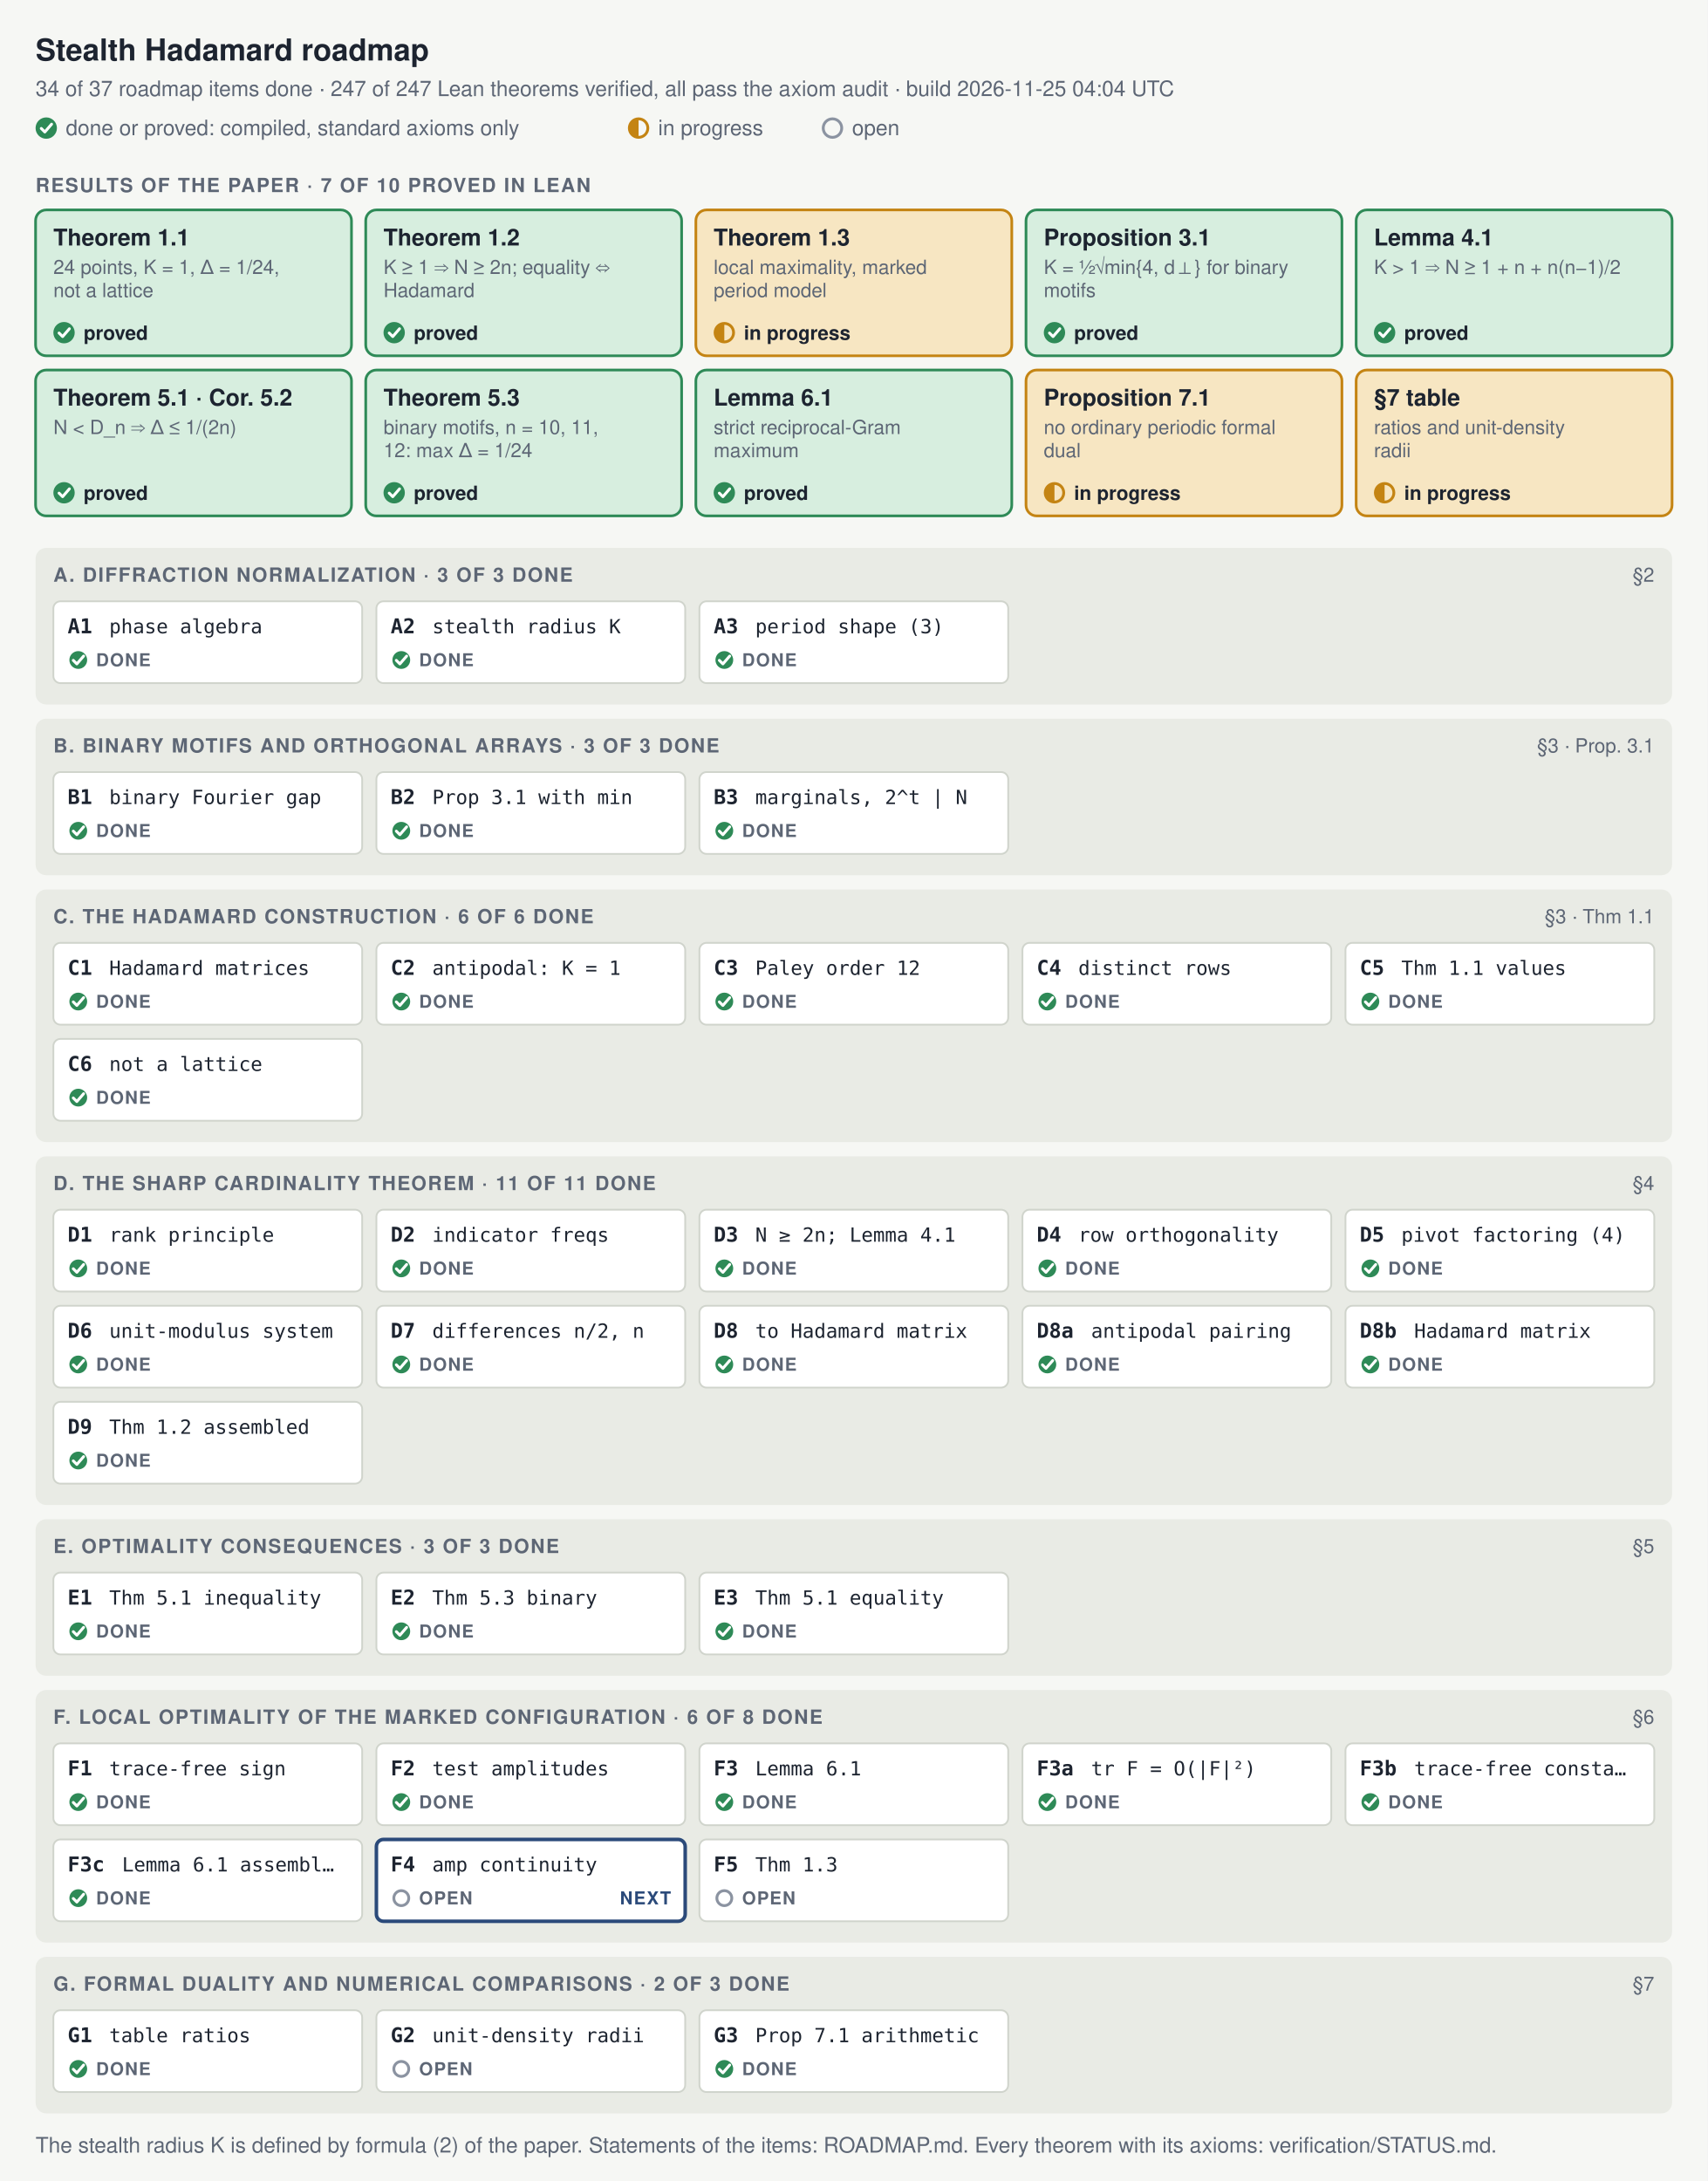
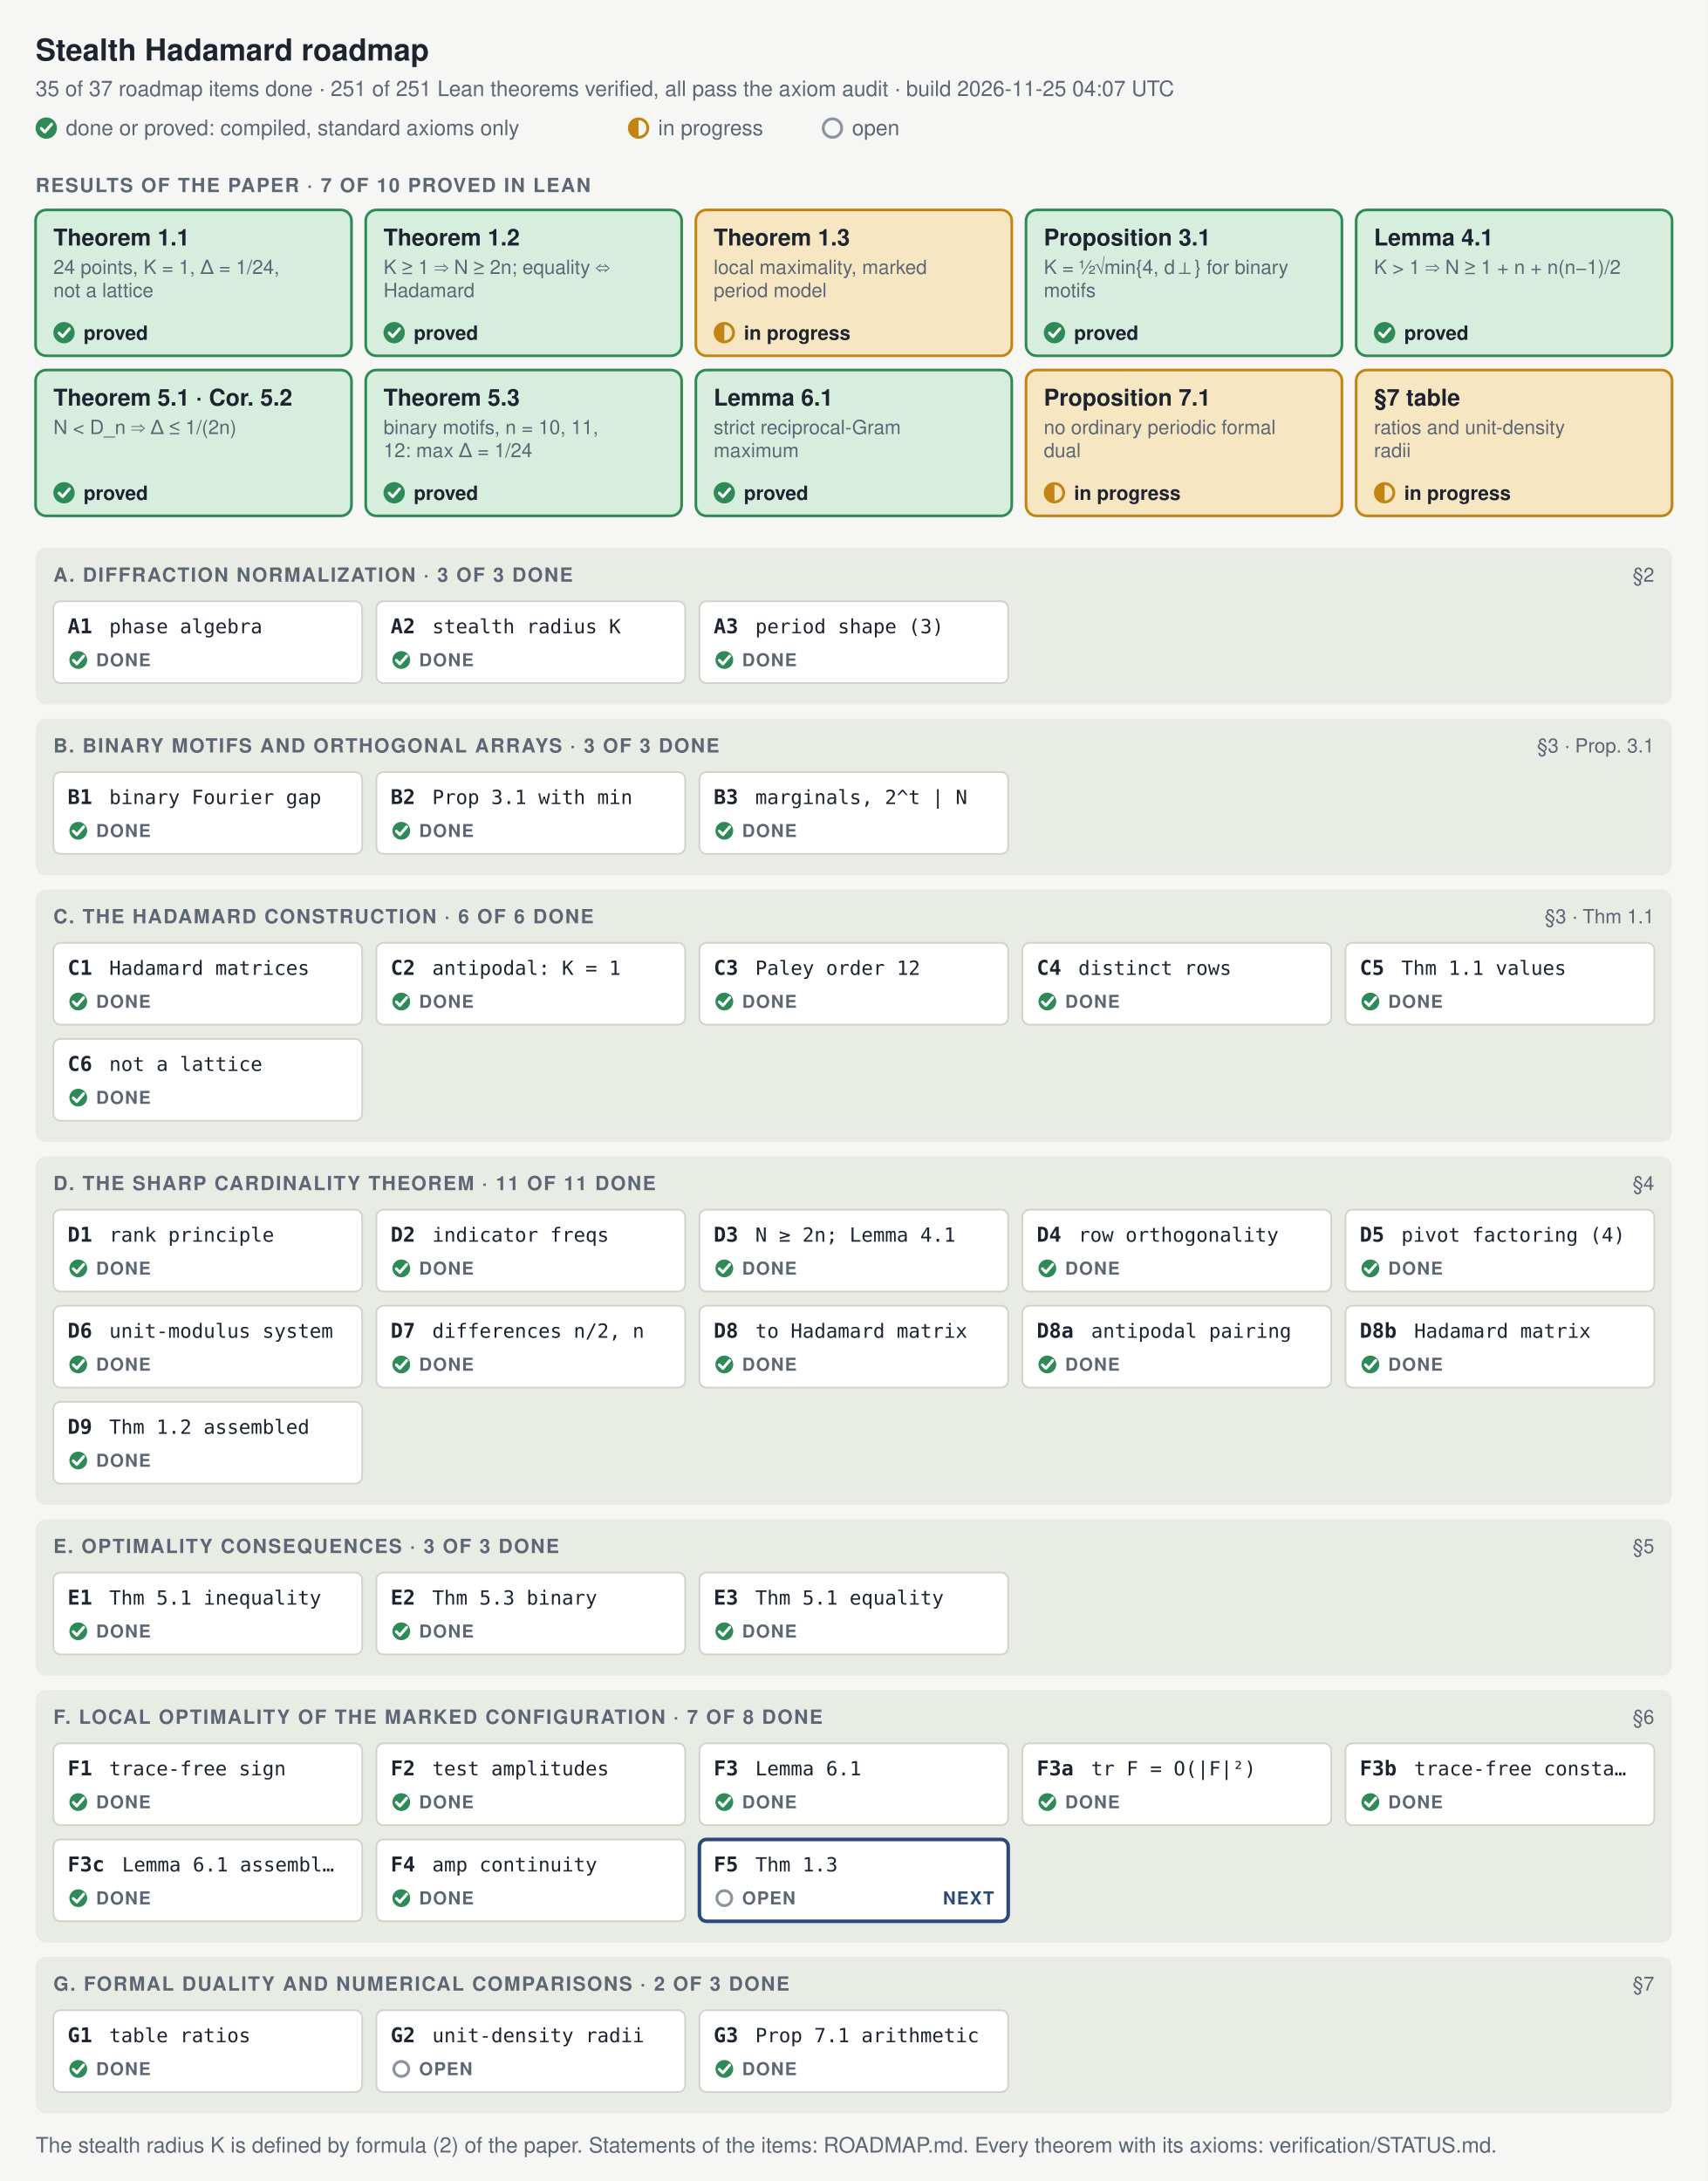
<svg xmlns="http://www.w3.org/2000/svg" viewBox="0 0 960 1226" width="960" height="1226" role="img" aria-labelledby="rm-t rm-d" font-family="-apple-system, Segoe UI, Helvetica, Arial, sans-serif">
  <style>.bg{fill:#f6f7f4}.band{fill:#e9ebe5}.box{fill:#fff;stroke:#d0d4cc}.tt{font-size:17px;font-weight:600;fill:#1d2430}.sm{font-size:12px;fill:#5d6675}.lbl{font-size:11px;font-weight:600;letter-spacing:.07em;fill:#5d6675}.ref{font-size:11px;fill:#5d6675}.rn{font-size:13px;font-weight:600;fill:#1d2430}.rs{font-size:11px;fill:#5d6675}.st{font-size:11px;font-weight:600;fill:#1d2430}.id{font-family:ui-monospace, Menlo, Consolas, monospace;font-size:11.5px;font-weight:600;fill:#1d2430}.nm{font-family:ui-monospace, Menlo, Consolas, monospace;font-size:11px;fill:#1d2430}.ct{font-size:10px;font-weight:600;letter-spacing:.06em;fill:#5d6675}.ct.nx{fill:#2b4a7a}.next{stroke:#2b4a7a;stroke-width:2}.dash{stroke-dasharray:4 3}.g{fill:#2e8a57}.a{fill:#c48413}.s{fill:#8b93a1}.gs{stroke:#2e8a57}.as{stroke:#c48413}.ss{stroke:#8b93a1}.rg{fill:#d7eedf;stroke:#2e8a57;stroke-width:1.5}.ra{fill:#f7e6c2;stroke:#c48413;stroke-width:1.5}.ro{fill:#e3e6ea;stroke:#8b93a1;stroke-width:1.5;stroke-dasharray:4 3}.ic{fill:none;stroke-width:1.6}.ck{fill:none;stroke:#fff;stroke-width:1.6;stroke-linecap:round;stroke-linejoin:round}@media (prefers-color-scheme: dark){.bg{fill:#14181f}.band{fill:#1a1f27}.box{fill:#1b2029;stroke:#2e3542}.tt,.rn,.st,.id,.nm{fill:#e4e7ec}.sm,.lbl,.ref,.rs,.ct{fill:#9aa3b2}.ct.nx{fill:#8fb0e6}.next{stroke:#8fb0e6}.g{fill:#5cc08a}.a{fill:#e6a93c}.s{fill:#8e97a6}.gs{stroke:#5cc08a}.as{stroke:#e6a93c}.ss{stroke:#8e97a6}.rg{fill:#1e3a2b;stroke:#5cc08a}.ra{fill:#3d3018;stroke:#e6a93c}.ro{fill:#262c36;stroke:#8e97a6}.ck{stroke:#14181f}}</style>
  <rect class="bg" x="0" y="0" width="960" height="1226" />
  <text x="20" y="34" class="tt">Stealth Hadamard roadmap</text>
-   <text x="20" y="54" class="sm">34 of 37 roadmap items done · 247 of 247 Lean theorems verified, all pass the axiom audit · build 2026-11-25 04:04 UTC</text>
+   <text x="20" y="54" class="sm">35 of 37 roadmap items done · 251 of 251 Lean theorems verified, all pass the axiom audit · build 2026-11-25 04:07 UTC</text>
  <circle class="g" cx="26" cy="72" r="6" />
  <path class="ck" d="M23.2 72.2 l2 2 l3.8 -4.4" />
  <text x="37" y="76" class="sm">done or proved: compiled, standard axioms only</text>
  <circle class="ic as" cx="359" cy="72" r="5.2" />
  <path class="a" d="M359 66.8 a5.2 5.2 0 0 0 0 10.4 z" />
  <text x="370" y="76" class="sm">in progress</text>
  <circle class="ic ss" cx="468" cy="72" r="5.2" />
  <text x="479" y="76" class="sm">open</text>
  <text x="20" y="108" class="lbl">RESULTS OF THE PAPER · 7 OF 10 PROVED IN LEAN</text>
  <rect class="rg" x="20.0" y="118" width="177.6" height="82" rx="6" />
  <text x="30.0" y="138" class="rn">Theorem 1.1</text>
  <text x="30.0" y="154" class="rs">24 points, K = 1, Δ = 1/24,</text>
  <text x="30.0" y="167" class="rs">not a lattice</text>
  <circle class="g" cx="36.0" cy="187" r="6" />
  <path class="ck" d="M33.2 187.2 l2 2 l3.8 -4.4" />
  <text x="47.0" y="191" class="st">proved</text>
  <rect class="rg" x="205.6" y="118" width="177.6" height="82" rx="6" />
  <text x="215.6" y="138" class="rn">Theorem 1.2</text>
  <text x="215.6" y="154" class="rs">K ≥ 1 ⇒ N ≥ 2n; equality ⇔</text>
  <text x="215.6" y="167" class="rs">Hadamard</text>
  <circle class="g" cx="221.6" cy="187" r="6" />
  <path class="ck" d="M218.8 187.2 l2 2 l3.8 -4.4" />
  <text x="232.6" y="191" class="st">proved</text>
  <rect class="ra" x="391.2" y="118" width="177.6" height="82" rx="6" />
  <text x="401.2" y="138" class="rn">Theorem 1.3</text>
  <text x="401.2" y="154" class="rs">local maximality, marked</text>
  <text x="401.2" y="167" class="rs">period model</text>
  <circle class="ic as" cx="407.2" cy="187" r="5.2" />
  <path class="a" d="M407.2 181.8 a5.2 5.2 0 0 0 0 10.4 z" />
  <text x="418.2" y="191" class="st">in progress</text>
  <rect class="rg" x="576.8" y="118" width="177.6" height="82" rx="6" />
  <text x="586.8" y="138" class="rn">Proposition 3.1</text>
  <text x="586.8" y="154" class="rs">K = ½√min{4, d⊥} for binary</text>
  <text x="586.8" y="167" class="rs">motifs</text>
  <circle class="g" cx="592.8" cy="187" r="6" />
  <path class="ck" d="M590.0 187.2 l2 2 l3.8 -4.4" />
  <text x="603.8" y="191" class="st">proved</text>
  <rect class="rg" x="762.4" y="118" width="177.6" height="82" rx="6" />
  <text x="772.4" y="138" class="rn">Lemma 4.1</text>
  <text x="772.4" y="154" class="rs">K &gt; 1 ⇒ N ≥ 1 + n + n(n−1)/2</text>
  <circle class="g" cx="778.4" cy="187" r="6" />
  <path class="ck" d="M775.6 187.2 l2 2 l3.8 -4.4" />
  <text x="789.4" y="191" class="st">proved</text>
  <rect class="rg" x="20.0" y="208" width="177.6" height="82" rx="6" />
  <text x="30.0" y="228" class="rn">Theorem 5.1 · Cor. 5.2</text>
  <text x="30.0" y="244" class="rs">N &lt; D_n ⇒ Δ ≤ 1/(2n)</text>
  <circle class="g" cx="36.0" cy="277" r="6" />
  <path class="ck" d="M33.2 277.2 l2 2 l3.8 -4.4" />
  <text x="47.0" y="281" class="st">proved</text>
  <rect class="rg" x="205.6" y="208" width="177.6" height="82" rx="6" />
  <text x="215.6" y="228" class="rn">Theorem 5.3</text>
  <text x="215.6" y="244" class="rs">binary motifs, n = 10, 11,</text>
  <text x="215.6" y="257" class="rs">12: max Δ = 1/24</text>
  <circle class="g" cx="221.6" cy="277" r="6" />
  <path class="ck" d="M218.8 277.2 l2 2 l3.8 -4.4" />
  <text x="232.6" y="281" class="st">proved</text>
  <rect class="rg" x="391.2" y="208" width="177.6" height="82" rx="6" />
  <text x="401.2" y="228" class="rn">Lemma 6.1</text>
  <text x="401.2" y="244" class="rs">strict reciprocal-Gram</text>
  <text x="401.2" y="257" class="rs">maximum</text>
  <circle class="g" cx="407.2" cy="277" r="6" />
  <path class="ck" d="M404.4 277.2 l2 2 l3.8 -4.4" />
  <text x="418.2" y="281" class="st">proved</text>
  <rect class="ra" x="576.8" y="208" width="177.6" height="82" rx="6" />
  <text x="586.8" y="228" class="rn">Proposition 7.1</text>
  <text x="586.8" y="244" class="rs">no ordinary periodic formal</text>
  <text x="586.8" y="257" class="rs">dual</text>
  <circle class="ic as" cx="592.8" cy="277" r="5.2" />
  <path class="a" d="M592.8 271.8 a5.2 5.2 0 0 0 0 10.4 z" />
  <text x="603.8" y="281" class="st">in progress</text>
  <rect class="ra" x="762.4" y="208" width="177.6" height="82" rx="6" />
  <text x="772.4" y="228" class="rn">§7 table</text>
  <text x="772.4" y="244" class="rs">ratios and unit-density</text>
  <text x="772.4" y="257" class="rs">radii</text>
  <circle class="ic as" cx="778.4" cy="277" r="5.2" />
  <path class="a" d="M778.4 271.8 a5.2 5.2 0 0 0 0 10.4 z" />
  <text x="789.4" y="281" class="st">in progress</text>
  <rect class="band" x="20" y="308" width="920" height="88" rx="6" />
  <text x="30" y="327" class="lbl">A. DIFFRACTION NORMALIZATION · 3 OF 3 DONE</text>
  <text x="930" y="327" class="ref" text-anchor="end">§2</text>
  <rect class="box" x="30.0" y="338" width="173.6" height="46" rx="4" />
  <text x="38.0" y="356" class="id">A1</text>
  <text x="61.4" y="356" class="nm">phase algebra</text>
  <circle class="g" cx="44.0" cy="371" r="5" />
  <path class="ck" d="M41.2 371.2 l2 2 l3.8 -4.4" />
  <text x="54.0" y="374.5" class="ct">DONE</text>
  <rect class="box" x="211.6" y="338" width="173.6" height="46" rx="4" />
  <text x="219.6" y="356" class="id">A2</text>
  <text x="243.0" y="356" class="nm">stealth radius K</text>
  <circle class="g" cx="225.6" cy="371" r="5" />
  <path class="ck" d="M222.8 371.2 l2 2 l3.8 -4.4" />
  <text x="235.6" y="374.5" class="ct">DONE</text>
  <rect class="box" x="393.2" y="338" width="173.6" height="46" rx="4" />
  <text x="401.2" y="356" class="id">A3</text>
  <text x="424.6" y="356" class="nm">period shape (3)</text>
  <circle class="g" cx="407.2" cy="371" r="5" />
  <path class="ck" d="M404.4 371.2 l2 2 l3.8 -4.4" />
  <text x="417.2" y="374.5" class="ct">DONE</text>
  <rect class="band" x="20" y="404" width="920" height="88" rx="6" />
  <text x="30" y="423" class="lbl">B. BINARY MOTIFS AND ORTHOGONAL ARRAYS · 3 OF 3 DONE</text>
  <text x="930" y="423" class="ref" text-anchor="end">§3 · Prop. 3.1</text>
  <rect class="box" x="30.0" y="434" width="173.6" height="46" rx="4" />
  <text x="38.0" y="452" class="id">B1</text>
  <text x="61.4" y="452" class="nm">binary Fourier gap</text>
  <circle class="g" cx="44.0" cy="467" r="5" />
  <path class="ck" d="M41.2 467.2 l2 2 l3.8 -4.4" />
  <text x="54.0" y="470.5" class="ct">DONE</text>
  <rect class="box" x="211.6" y="434" width="173.6" height="46" rx="4" />
  <text x="219.6" y="452" class="id">B2</text>
  <text x="243.0" y="452" class="nm">Prop 3.1 with min</text>
  <circle class="g" cx="225.6" cy="467" r="5" />
  <path class="ck" d="M222.8 467.2 l2 2 l3.8 -4.4" />
  <text x="235.6" y="470.5" class="ct">DONE</text>
  <rect class="box" x="393.2" y="434" width="173.6" height="46" rx="4" />
  <text x="401.2" y="452" class="id">B3</text>
  <text x="424.6" y="452" class="nm">marginals, 2^t | N</text>
  <circle class="g" cx="407.2" cy="467" r="5" />
  <path class="ck" d="M404.4 467.2 l2 2 l3.8 -4.4" />
  <text x="417.2" y="470.5" class="ct">DONE</text>
  <rect class="band" x="20" y="500" width="920" height="142" rx="6" />
  <text x="30" y="519" class="lbl">C. THE HADAMARD CONSTRUCTION · 6 OF 6 DONE</text>
  <text x="930" y="519" class="ref" text-anchor="end">§3 · Thm 1.1</text>
  <rect class="box" x="30.0" y="530" width="173.6" height="46" rx="4" />
  <text x="38.0" y="548" class="id">C1</text>
  <text x="61.4" y="548" class="nm">Hadamard matrices</text>
  <circle class="g" cx="44.0" cy="563" r="5" />
  <path class="ck" d="M41.2 563.2 l2 2 l3.8 -4.4" />
  <text x="54.0" y="566.5" class="ct">DONE</text>
  <rect class="box" x="211.6" y="530" width="173.6" height="46" rx="4" />
  <text x="219.6" y="548" class="id">C2</text>
  <text x="243.0" y="548" class="nm">antipodal: K = 1</text>
  <circle class="g" cx="225.6" cy="563" r="5" />
  <path class="ck" d="M222.8 563.2 l2 2 l3.8 -4.4" />
  <text x="235.6" y="566.5" class="ct">DONE</text>
  <rect class="box" x="393.2" y="530" width="173.6" height="46" rx="4" />
  <text x="401.2" y="548" class="id">C3</text>
  <text x="424.6" y="548" class="nm">Paley order 12</text>
  <circle class="g" cx="407.2" cy="563" r="5" />
  <path class="ck" d="M404.4 563.2 l2 2 l3.8 -4.4" />
  <text x="417.2" y="566.5" class="ct">DONE</text>
  <rect class="box" x="574.8" y="530" width="173.6" height="46" rx="4" />
  <text x="582.8" y="548" class="id">C4</text>
  <text x="606.2" y="548" class="nm">distinct rows</text>
  <circle class="g" cx="588.8" cy="563" r="5" />
  <path class="ck" d="M586.0 563.2 l2 2 l3.8 -4.4" />
  <text x="598.8" y="566.5" class="ct">DONE</text>
  <rect class="box" x="756.4" y="530" width="173.6" height="46" rx="4" />
  <text x="764.4" y="548" class="id">C5</text>
  <text x="787.8" y="548" class="nm">Thm 1.1 values</text>
  <circle class="g" cx="770.4" cy="563" r="5" />
  <path class="ck" d="M767.6 563.2 l2 2 l3.8 -4.4" />
  <text x="780.4" y="566.5" class="ct">DONE</text>
  <rect class="box" x="30.0" y="584" width="173.6" height="46" rx="4" />
  <text x="38.0" y="602" class="id">C6</text>
  <text x="61.4" y="602" class="nm">not a lattice</text>
  <circle class="g" cx="44.0" cy="617" r="5" />
  <path class="ck" d="M41.2 617.2 l2 2 l3.8 -4.4" />
  <text x="54.0" y="620.5" class="ct">DONE</text>
  <rect class="band" x="20" y="650" width="920" height="196" rx="6" />
  <text x="30" y="669" class="lbl">D. THE SHARP CARDINALITY THEOREM · 11 OF 11 DONE</text>
  <text x="930" y="669" class="ref" text-anchor="end">§4</text>
  <rect class="box" x="30.0" y="680" width="173.6" height="46" rx="4" />
  <text x="38.0" y="698" class="id">D1</text>
  <text x="61.4" y="698" class="nm">rank principle</text>
  <circle class="g" cx="44.0" cy="713" r="5" />
  <path class="ck" d="M41.2 713.2 l2 2 l3.8 -4.4" />
  <text x="54.0" y="716.5" class="ct">DONE</text>
  <rect class="box" x="211.6" y="680" width="173.6" height="46" rx="4" />
  <text x="219.6" y="698" class="id">D2</text>
  <text x="243.0" y="698" class="nm">indicator freqs</text>
  <circle class="g" cx="225.6" cy="713" r="5" />
  <path class="ck" d="M222.8 713.2 l2 2 l3.8 -4.4" />
  <text x="235.6" y="716.5" class="ct">DONE</text>
  <rect class="box" x="393.2" y="680" width="173.6" height="46" rx="4" />
  <text x="401.2" y="698" class="id">D3</text>
  <text x="424.6" y="698" class="nm">N ≥ 2n; Lemma 4.1</text>
  <circle class="g" cx="407.2" cy="713" r="5" />
  <path class="ck" d="M404.4 713.2 l2 2 l3.8 -4.4" />
  <text x="417.2" y="716.5" class="ct">DONE</text>
  <rect class="box" x="574.8" y="680" width="173.6" height="46" rx="4" />
  <text x="582.8" y="698" class="id">D4</text>
  <text x="606.2" y="698" class="nm">row orthogonality</text>
  <circle class="g" cx="588.8" cy="713" r="5" />
  <path class="ck" d="M586.0 713.2 l2 2 l3.8 -4.4" />
  <text x="598.8" y="716.5" class="ct">DONE</text>
  <rect class="box" x="756.4" y="680" width="173.6" height="46" rx="4" />
  <text x="764.4" y="698" class="id">D5</text>
  <text x="787.8" y="698" class="nm">pivot factoring (4)</text>
  <circle class="g" cx="770.4" cy="713" r="5" />
  <path class="ck" d="M767.6 713.2 l2 2 l3.8 -4.4" />
  <text x="780.4" y="716.5" class="ct">DONE</text>
  <rect class="box" x="30.0" y="734" width="173.6" height="46" rx="4" />
  <text x="38.0" y="752" class="id">D6</text>
  <text x="61.4" y="752" class="nm">unit-modulus system</text>
  <circle class="g" cx="44.0" cy="767" r="5" />
  <path class="ck" d="M41.2 767.2 l2 2 l3.8 -4.4" />
  <text x="54.0" y="770.5" class="ct">DONE</text>
  <rect class="box" x="211.6" y="734" width="173.6" height="46" rx="4" />
  <text x="219.6" y="752" class="id">D7</text>
  <text x="243.0" y="752" class="nm">differences n/2, n</text>
  <circle class="g" cx="225.6" cy="767" r="5" />
  <path class="ck" d="M222.8 767.2 l2 2 l3.8 -4.4" />
  <text x="235.6" y="770.5" class="ct">DONE</text>
  <rect class="box" x="393.2" y="734" width="173.6" height="46" rx="4" />
  <text x="401.2" y="752" class="id">D8</text>
  <text x="424.6" y="752" class="nm">to Hadamard matrix</text>
  <circle class="g" cx="407.2" cy="767" r="5" />
  <path class="ck" d="M404.4 767.2 l2 2 l3.8 -4.4" />
  <text x="417.2" y="770.5" class="ct">DONE</text>
  <rect class="box" x="574.8" y="734" width="173.6" height="46" rx="4" />
  <text x="582.8" y="752" class="id">D8a</text>
  <text x="613.4" y="752" class="nm">antipodal pairing</text>
  <circle class="g" cx="588.8" cy="767" r="5" />
  <path class="ck" d="M586.0 767.2 l2 2 l3.8 -4.4" />
  <text x="598.8" y="770.5" class="ct">DONE</text>
  <rect class="box" x="756.4" y="734" width="173.6" height="46" rx="4" />
  <text x="764.4" y="752" class="id">D8b</text>
  <text x="795.0" y="752" class="nm">Hadamard matrix</text>
  <circle class="g" cx="770.4" cy="767" r="5" />
  <path class="ck" d="M767.6 767.2 l2 2 l3.8 -4.4" />
  <text x="780.4" y="770.5" class="ct">DONE</text>
  <rect class="box" x="30.0" y="788" width="173.6" height="46" rx="4" />
  <text x="38.0" y="806" class="id">D9</text>
  <text x="61.4" y="806" class="nm">Thm 1.2 assembled</text>
  <circle class="g" cx="44.0" cy="821" r="5" />
  <path class="ck" d="M41.2 821.2 l2 2 l3.8 -4.4" />
  <text x="54.0" y="824.5" class="ct">DONE</text>
  <rect class="band" x="20" y="854" width="920" height="88" rx="6" />
  <text x="30" y="873" class="lbl">E. OPTIMALITY CONSEQUENCES · 3 OF 3 DONE</text>
  <text x="930" y="873" class="ref" text-anchor="end">§5</text>
  <rect class="box" x="30.0" y="884" width="173.6" height="46" rx="4" />
  <text x="38.0" y="902" class="id">E1</text>
  <text x="61.4" y="902" class="nm">Thm 5.1 inequality</text>
  <circle class="g" cx="44.0" cy="917" r="5" />
  <path class="ck" d="M41.2 917.2 l2 2 l3.8 -4.4" />
  <text x="54.0" y="920.5" class="ct">DONE</text>
  <rect class="box" x="211.6" y="884" width="173.6" height="46" rx="4" />
  <text x="219.6" y="902" class="id">E2</text>
  <text x="243.0" y="902" class="nm">Thm 5.3 binary</text>
  <circle class="g" cx="225.6" cy="917" r="5" />
  <path class="ck" d="M222.8 917.2 l2 2 l3.8 -4.4" />
  <text x="235.6" y="920.5" class="ct">DONE</text>
  <rect class="box" x="393.2" y="884" width="173.6" height="46" rx="4" />
  <text x="401.2" y="902" class="id">E3</text>
  <text x="424.6" y="902" class="nm">Thm 5.1 equality</text>
  <circle class="g" cx="407.2" cy="917" r="5" />
  <path class="ck" d="M404.4 917.2 l2 2 l3.8 -4.4" />
  <text x="417.2" y="920.5" class="ct">DONE</text>
  <rect class="band" x="20" y="950" width="920" height="142" rx="6" />
-   <text x="30" y="969" class="lbl">F. LOCAL OPTIMALITY OF THE MARKED CONFIGURATION · 6 OF 8 DONE</text>
+   <text x="30" y="969" class="lbl">F. LOCAL OPTIMALITY OF THE MARKED CONFIGURATION · 7 OF 8 DONE</text>
  <text x="930" y="969" class="ref" text-anchor="end">§6</text>
  <rect class="box" x="30.0" y="980" width="173.6" height="46" rx="4" />
  <text x="38.0" y="998" class="id">F1</text>
  <text x="61.4" y="998" class="nm">trace-free sign</text>
  <circle class="g" cx="44.0" cy="1013" r="5" />
  <path class="ck" d="M41.2 1013.2 l2 2 l3.8 -4.4" />
  <text x="54.0" y="1016.5" class="ct">DONE</text>
  <rect class="box" x="211.6" y="980" width="173.6" height="46" rx="4" />
  <text x="219.6" y="998" class="id">F2</text>
  <text x="243.0" y="998" class="nm">test amplitudes</text>
  <circle class="g" cx="225.6" cy="1013" r="5" />
  <path class="ck" d="M222.8 1013.2 l2 2 l3.8 -4.4" />
  <text x="235.6" y="1016.5" class="ct">DONE</text>
  <rect class="box" x="393.2" y="980" width="173.6" height="46" rx="4" />
  <text x="401.2" y="998" class="id">F3</text>
  <text x="424.6" y="998" class="nm">Lemma 6.1</text>
  <circle class="g" cx="407.2" cy="1013" r="5" />
  <path class="ck" d="M404.4 1013.2 l2 2 l3.8 -4.4" />
  <text x="417.2" y="1016.5" class="ct">DONE</text>
  <rect class="box" x="574.8" y="980" width="173.6" height="46" rx="4" />
  <text x="582.8" y="998" class="id">F3a</text>
  <text x="613.4" y="998" class="nm">tr F = O(|F|²)</text>
  <circle class="g" cx="588.8" cy="1013" r="5" />
  <path class="ck" d="M586.0 1013.2 l2 2 l3.8 -4.4" />
  <text x="598.8" y="1016.5" class="ct">DONE</text>
  <rect class="box" x="756.4" y="980" width="173.6" height="46" rx="4" />
  <text x="764.4" y="998" class="id">F3b</text>
  <text x="795.0" y="998" class="nm">trace-free consta…</text>
  <circle class="g" cx="770.4" cy="1013" r="5" />
  <path class="ck" d="M767.6 1013.2 l2 2 l3.8 -4.4" />
  <text x="780.4" y="1016.5" class="ct">DONE</text>
  <rect class="box" x="30.0" y="1034" width="173.6" height="46" rx="4" />
  <text x="38.0" y="1052" class="id">F3c</text>
  <text x="68.6" y="1052" class="nm">Lemma 6.1 assembl…</text>
  <circle class="g" cx="44.0" cy="1067" r="5" />
  <path class="ck" d="M41.2 1067.2 l2 2 l3.8 -4.4" />
  <text x="54.0" y="1070.5" class="ct">DONE</text>
-   <rect class="box next" x="211.6" y="1034" width="173.6" height="46" rx="4" />
+   <rect class="box" x="211.6" y="1034" width="173.6" height="46" rx="4" />
  <text x="219.6" y="1052" class="id">F4</text>
  <text x="243.0" y="1052" class="nm">amp continuity</text>
-   <circle class="ic ss" cx="225.6" cy="1067" r="4.2" />
-   <text x="235.6" y="1070.5" class="ct">OPEN</text>
-   <text x="377.2" y="1070.5" class="ct nx" text-anchor="end">NEXT</text>
-   <rect class="box" x="393.2" y="1034" width="173.6" height="46" rx="4" />
+   <circle class="g" cx="225.6" cy="1067" r="5" />
+   <path class="ck" d="M222.8 1067.2 l2 2 l3.8 -4.4" />
+   <text x="235.6" y="1070.5" class="ct">DONE</text>
+   <rect class="box next" x="393.2" y="1034" width="173.6" height="46" rx="4" />
  <text x="401.2" y="1052" class="id">F5</text>
  <text x="424.6" y="1052" class="nm">Thm 1.3</text>
  <circle class="ic ss" cx="407.2" cy="1067" r="4.2" />
  <text x="417.2" y="1070.5" class="ct">OPEN</text>
+   <text x="558.8" y="1070.5" class="ct nx" text-anchor="end">NEXT</text>
  <rect class="band" x="20" y="1100" width="920" height="88" rx="6" />
  <text x="30" y="1119" class="lbl">G. FORMAL DUALITY AND NUMERICAL COMPARISONS · 2 OF 3 DONE</text>
  <text x="930" y="1119" class="ref" text-anchor="end">§7</text>
  <rect class="box" x="30.0" y="1130" width="173.6" height="46" rx="4" />
  <text x="38.0" y="1148" class="id">G1</text>
  <text x="61.4" y="1148" class="nm">table ratios</text>
  <circle class="g" cx="44.0" cy="1163" r="5" />
  <path class="ck" d="M41.2 1163.2 l2 2 l3.8 -4.4" />
  <text x="54.0" y="1166.5" class="ct">DONE</text>
  <rect class="box" x="211.6" y="1130" width="173.6" height="46" rx="4" />
  <text x="219.6" y="1148" class="id">G2</text>
  <text x="243.0" y="1148" class="nm">unit-density radii</text>
  <circle class="ic ss" cx="225.6" cy="1163" r="4.2" />
  <text x="235.6" y="1166.5" class="ct">OPEN</text>
  <rect class="box" x="393.2" y="1130" width="173.6" height="46" rx="4" />
  <text x="401.2" y="1148" class="id">G3</text>
  <text x="424.6" y="1148" class="nm">Prop 7.1 arithmetic</text>
  <circle class="g" cx="407.2" cy="1163" r="5" />
  <path class="ck" d="M404.4 1163.2 l2 2 l3.8 -4.4" />
  <text x="417.2" y="1166.5" class="ct">DONE</text>
  <text x="20" y="1210" class="sm">The stealth radius K is defined by formula (2) of the paper. Statements of the items: ROADMAP.md. Every theorem with its axioms: verification/STATUS.md.</text>
</svg>
